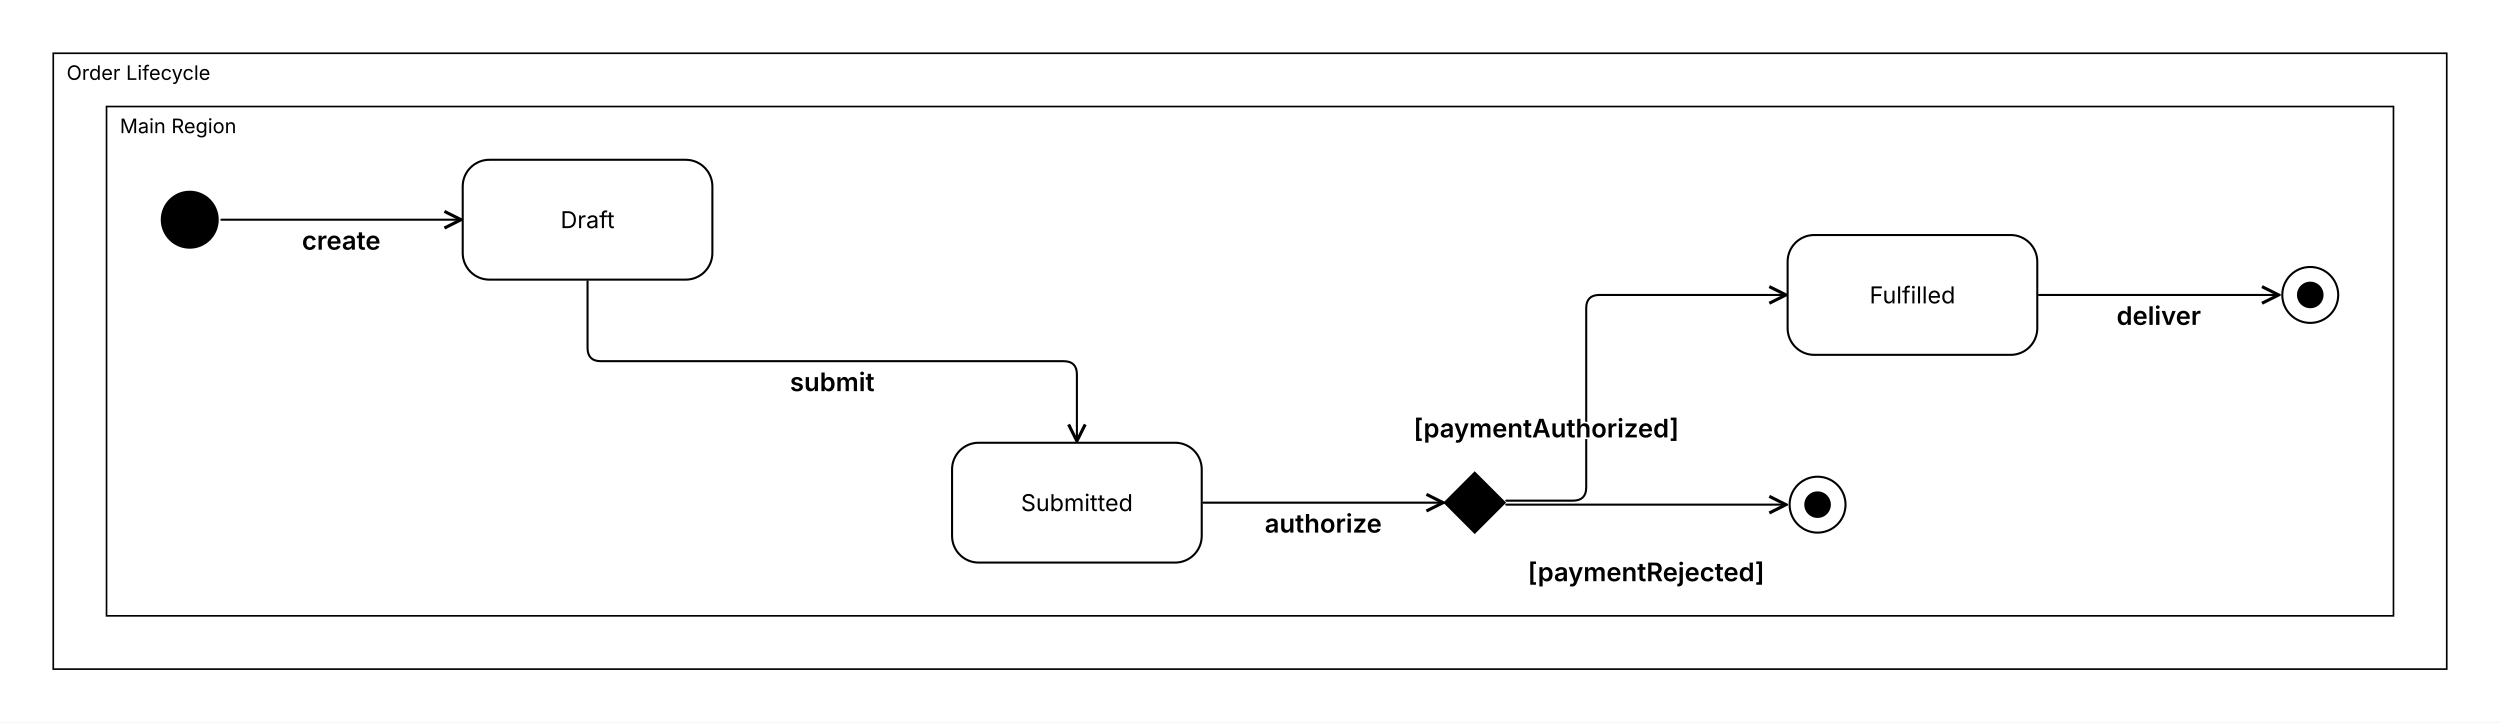
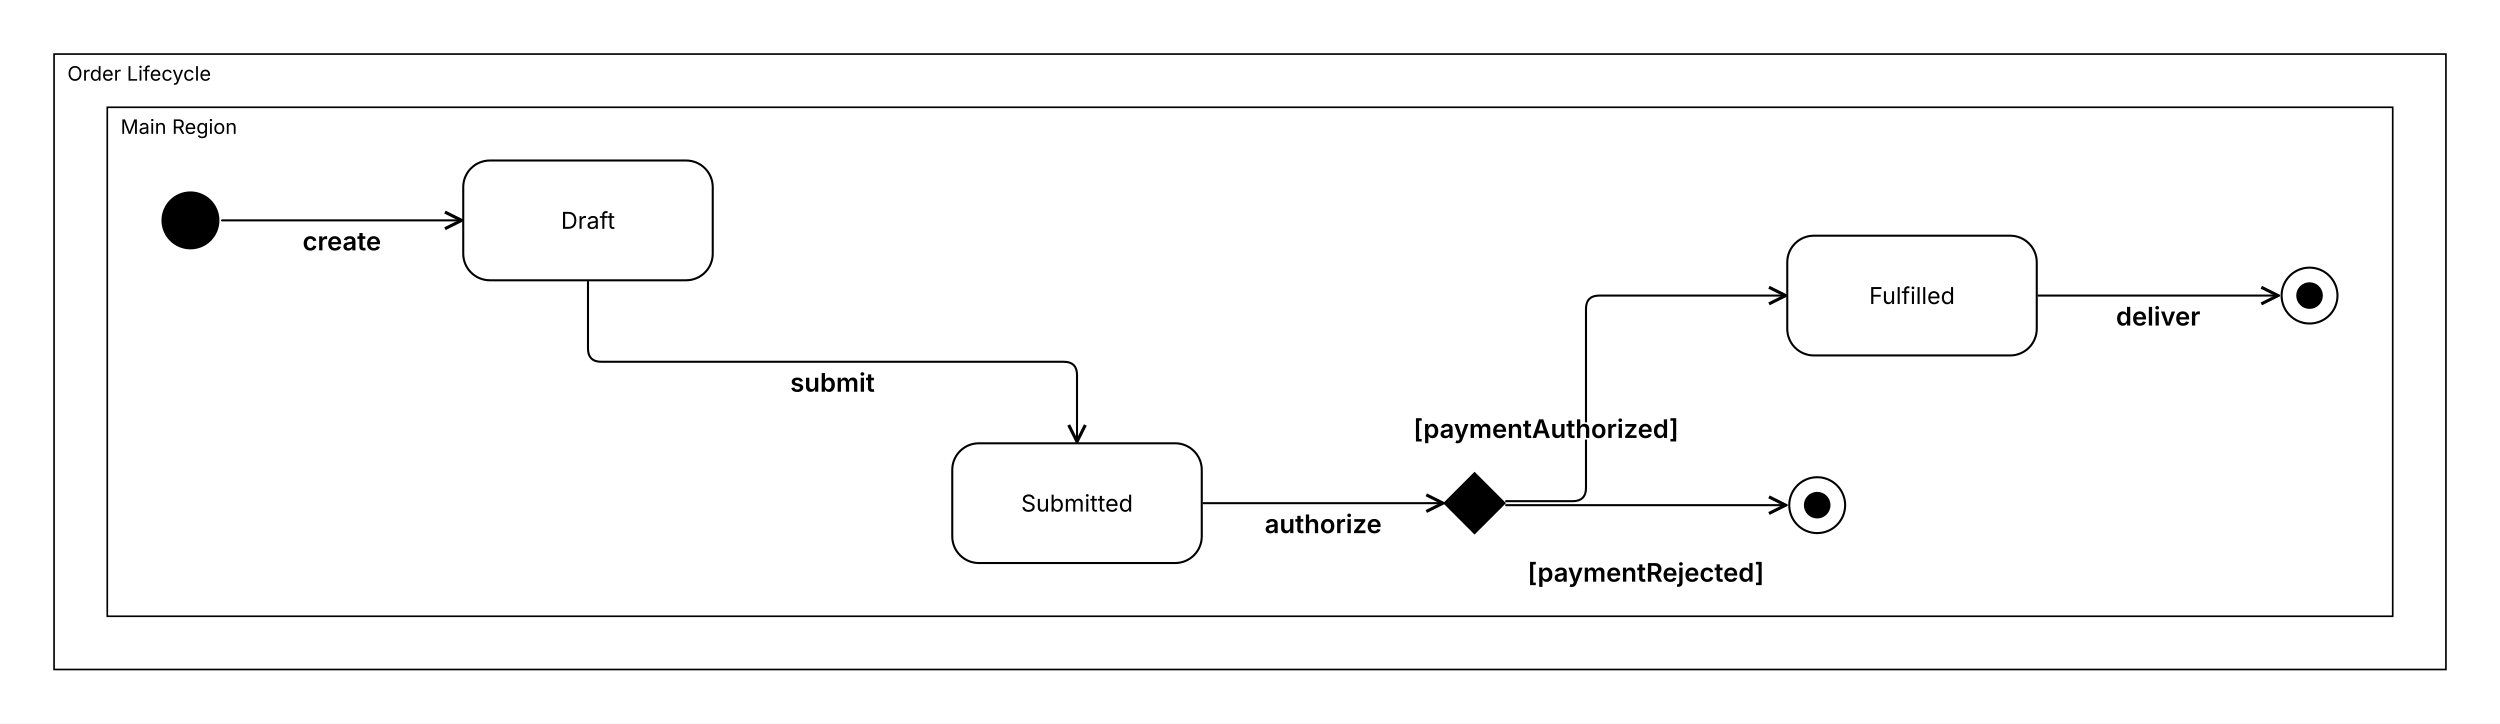
- <svg xmlns="http://www.w3.org/2000/svg" role="img" width="1502" height="434" viewBox="-20.0 -20.0 1502.0 434.0">
-   <rect x="-20.0" y="-20.0" width="1502.0" height="434.0" fill="#ffffff" />
+ <svg xmlns="http://www.w3.org/2000/svg" role="img" width="1503" height="435" viewBox="-20.5 -20.5 1503.0 435.0">
+   <rect x="-20.5" y="-20.5" width="1503.0" height="435.0" fill="#ffffff" />
  <g font-family="Inter, Arial, sans-serif" font-size="14">
    <g data-dediren-group-id="order-lifecycle-frame" data-dediren-group-type="StateMachine" data-dediren-group-source-id="order-lifecycle">
      <rect x="12.0" y="12.0" width="1438.0" height="370.0" rx="0" fill="#ffffff" stroke="#000000" stroke-width="1" />
      <text x="20.0" y="28.0" fill="#000000" font-size="12">Order Lifecycle</text>
    </g>
    <g data-dediren-group-id="main-region-frame" data-dediren-group-type="Region" data-dediren-group-source-id="main-region">
      <rect x="44.0" y="44.0" width="1374.0" height="306.0" rx="0" fill="#ffffff" stroke="#000000" stroke-width="1" />
      <text x="52.0" y="60.0" fill="#000000" font-size="12">Main Region</text>
    </g>
    <g data-dediren-edge-id="t-create">
      <marker id="marker-end-t-create" data-dediren-edge-marker-end="open_arrow" markerWidth="10" markerHeight="10" refX="9" refY="5" orient="auto">
        <path d="M 1 1 L 9 5 L 1 9" fill="none" stroke="#000000" stroke-width="1.5" />
      </marker>
      <path d="M 113.0 112.0 L 257.0 112.0" fill="none" stroke="#000000" stroke-width="1.25" stroke-linecap="round" stroke-linejoin="round" marker-end="url(#marker-end-t-create)" />
      <text x="185.0" y="130.0" text-anchor="middle" fill="none" font-size="15.4" font-weight="600" stroke="#ffffff" stroke-width="2">create</text>
      <text x="185.0" y="130.0" text-anchor="middle" fill="#000000" font-size="15.4" font-weight="600">create</text>
    </g>
    <g data-dediren-edge-id="t-submit">
      <marker id="marker-end-t-submit" data-dediren-edge-marker-end="open_arrow" markerWidth="10" markerHeight="10" refX="9" refY="5" orient="auto">
        <path d="M 1 1 L 9 5 L 1 9" fill="none" stroke="#000000" stroke-width="1.5" />
      </marker>
      <path d="M 333.0 149.0 L 333.0 189.0 Q 333.0 197.0 341.0 197.0 L 619.0 197.0 Q 627.0 197.0 627.0 205.0 L 627.0 245.0" fill="none" stroke="#000000" stroke-width="1.25" stroke-linecap="round" stroke-linejoin="round" marker-end="url(#marker-end-t-submit)" />
      <text x="480.0" y="215.0" text-anchor="middle" fill="none" font-size="15.4" font-weight="600" stroke="#ffffff" stroke-width="2">submit</text>
      <text x="480.0" y="215.0" text-anchor="middle" fill="#000000" font-size="15.4" font-weight="600">submit</text>
    </g>
    <g data-dediren-edge-id="t-check-payment">
      <marker id="marker-end-t-check-payment" data-dediren-edge-marker-end="open_arrow" markerWidth="10" markerHeight="10" refX="9" refY="5" orient="auto">
        <path d="M 1 1 L 9 5 L 1 9" fill="none" stroke="#000000" stroke-width="1.5" />
      </marker>
      <path d="M 703.0 282.0 L 847.0 282.0" fill="none" stroke="#000000" stroke-width="1.25" stroke-linecap="round" stroke-linejoin="round" marker-end="url(#marker-end-t-check-payment)" />
      <text x="775.0" y="300.0" text-anchor="middle" fill="none" font-size="15.4" font-weight="600" stroke="#ffffff" stroke-width="2">authorize</text>
      <text x="775.0" y="300.0" text-anchor="middle" fill="#000000" font-size="15.4" font-weight="600">authorize</text>
    </g>
    <g data-dediren-edge-id="t-approve">
      <marker id="marker-end-t-approve" data-dediren-edge-marker-end="open_arrow" markerWidth="10" markerHeight="10" refX="9" refY="5" orient="auto">
        <path d="M 1 1 L 9 5 L 1 9" fill="none" stroke="#000000" stroke-width="1.5" />
      </marker>
      <path d="M 885.0 280.8 L 925.0 280.8 Q 933.0 280.8 933.0 272.8 L 933.0 165.2 Q 933.0 157.2 941.0 157.2 L 1053.0 157.2" fill="none" stroke="#000000" stroke-width="1.25" stroke-linecap="round" stroke-linejoin="round" marker-end="url(#marker-end-t-approve)" />
      <text x="909.0" y="242.8" text-anchor="middle" fill="none" font-size="15.4" font-weight="600" stroke="#ffffff" stroke-width="2">[paymentAuthorized]</text>
      <text x="909.0" y="242.8" text-anchor="middle" fill="#000000" font-size="15.4" font-weight="600">[paymentAuthorized]</text>
    </g>
    <g data-dediren-edge-id="t-reject">
      <marker id="marker-end-t-reject" data-dediren-edge-marker-end="open_arrow" markerWidth="10" markerHeight="10" refX="9" refY="5" orient="auto">
        <path d="M 1 1 L 9 5 L 1 9" fill="none" stroke="#000000" stroke-width="1.5" />
      </marker>
      <path d="M 885.0 283.2 L 1053.0 283.2" fill="none" stroke="#000000" stroke-width="1.25" stroke-linecap="round" stroke-linejoin="round" marker-end="url(#marker-end-t-reject)" />
      <text x="969.0" y="329.2" text-anchor="middle" fill="none" font-size="15.4" font-weight="600" stroke="#ffffff" stroke-width="2">[paymentRejected]</text>
      <text x="969.0" y="329.2" text-anchor="middle" fill="#000000" font-size="15.4" font-weight="600">[paymentRejected]</text>
    </g>
    <g data-dediren-edge-id="t-close">
      <marker id="marker-end-t-close" data-dediren-edge-marker-end="open_arrow" markerWidth="10" markerHeight="10" refX="9" refY="5" orient="auto">
        <path d="M 1 1 L 9 5 L 1 9" fill="none" stroke="#000000" stroke-width="1.5" />
      </marker>
      <path d="M 1205.0 157.2 L 1349.0 157.2" fill="none" stroke="#000000" stroke-width="1.25" stroke-linecap="round" stroke-linejoin="round" marker-end="url(#marker-end-t-close)" />
      <text x="1277.0" y="175.2" text-anchor="middle" fill="none" font-size="15.4" font-weight="600" stroke="#ffffff" stroke-width="2">deliver</text>
      <text x="1277.0" y="175.2" text-anchor="middle" fill="#000000" font-size="15.4" font-weight="600">deliver</text>
    </g>
    <g data-dediren-node-id="initial">
      <circle data-dediren-node-shape="uml_pseudostate" cx="94.0" cy="112.0" r="16.8" fill="#000000" stroke="#000000" stroke-width="1.25" />
      <g data-dediren-node-decorator="uml_pseudostate" />
    </g>
    <g data-dediren-node-id="draft">
      <rect data-dediren-node-shape="uml_state" x="258.0" y="76.0" width="150.0" height="72.0" rx="16" fill="#ffffff" stroke="#000000" stroke-width="1.25" />
      <g data-dediren-node-decorator="uml_state" />
      <text x="333.0" y="112.0" text-anchor="middle" dominant-baseline="middle" fill="#000000" font-size="14.0" textLength="30.3" lengthAdjust="spacing">Draft</text>
    </g>
    <g data-dediren-node-id="submitted">
      <rect data-dediren-node-shape="uml_state" x="552.0" y="246.0" width="150.0" height="72.0" rx="16" fill="#ffffff" stroke="#000000" stroke-width="1.25" />
      <g data-dediren-node-decorator="uml_state" />
      <text x="627.0" y="282.0" text-anchor="middle" dominant-baseline="middle" fill="#000000" font-size="14.0" textLength="63.0" lengthAdjust="spacing">Submitted</text>
    </g>
    <g data-dediren-node-id="payment-choice">
      <path data-dediren-node-shape="uml_pseudostate" d="M 866.0 264.0 L 884.0 282.0 L 866.0 300.0 L 848.0 282.0 Z" fill="#000000" stroke="#000000" stroke-width="1.25" />
      <g data-dediren-node-decorator="uml_pseudostate" />
    </g>
    <g data-dediren-node-id="fulfilled">
      <rect data-dediren-node-shape="uml_state" x="1054.0" y="121.2" width="150.0" height="72.0" rx="16" fill="#ffffff" stroke="#000000" stroke-width="1.25" />
      <g data-dediren-node-decorator="uml_state" />
      <text x="1129.0" y="157.2" text-anchor="middle" dominant-baseline="middle" fill="#000000" font-size="14.0" textLength="48.2" lengthAdjust="spacing">Fulfilled</text>
    </g>
    <g data-dediren-node-id="closed">
      <g data-dediren-node-shape="uml_final_state">
        <circle cx="1368.0" cy="157.2" r="16.8" fill="#ffffff" stroke="#000000" stroke-width="1.25" />
        <circle cx="1368.0" cy="157.2" r="8.0" fill="#000000" />
      </g>
      <g data-dediren-node-decorator="uml_final_state" />
    </g>
    <g data-dediren-node-id="rejected">
      <g data-dediren-node-shape="uml_final_state">
        <circle cx="1072.0" cy="283.2" r="16.8" fill="#ffffff" stroke="#000000" stroke-width="1.25" />
        <circle cx="1072.0" cy="283.2" r="8.0" fill="#000000" />
      </g>
      <g data-dediren-node-decorator="uml_final_state" />
    </g>
  </g>
</svg>
